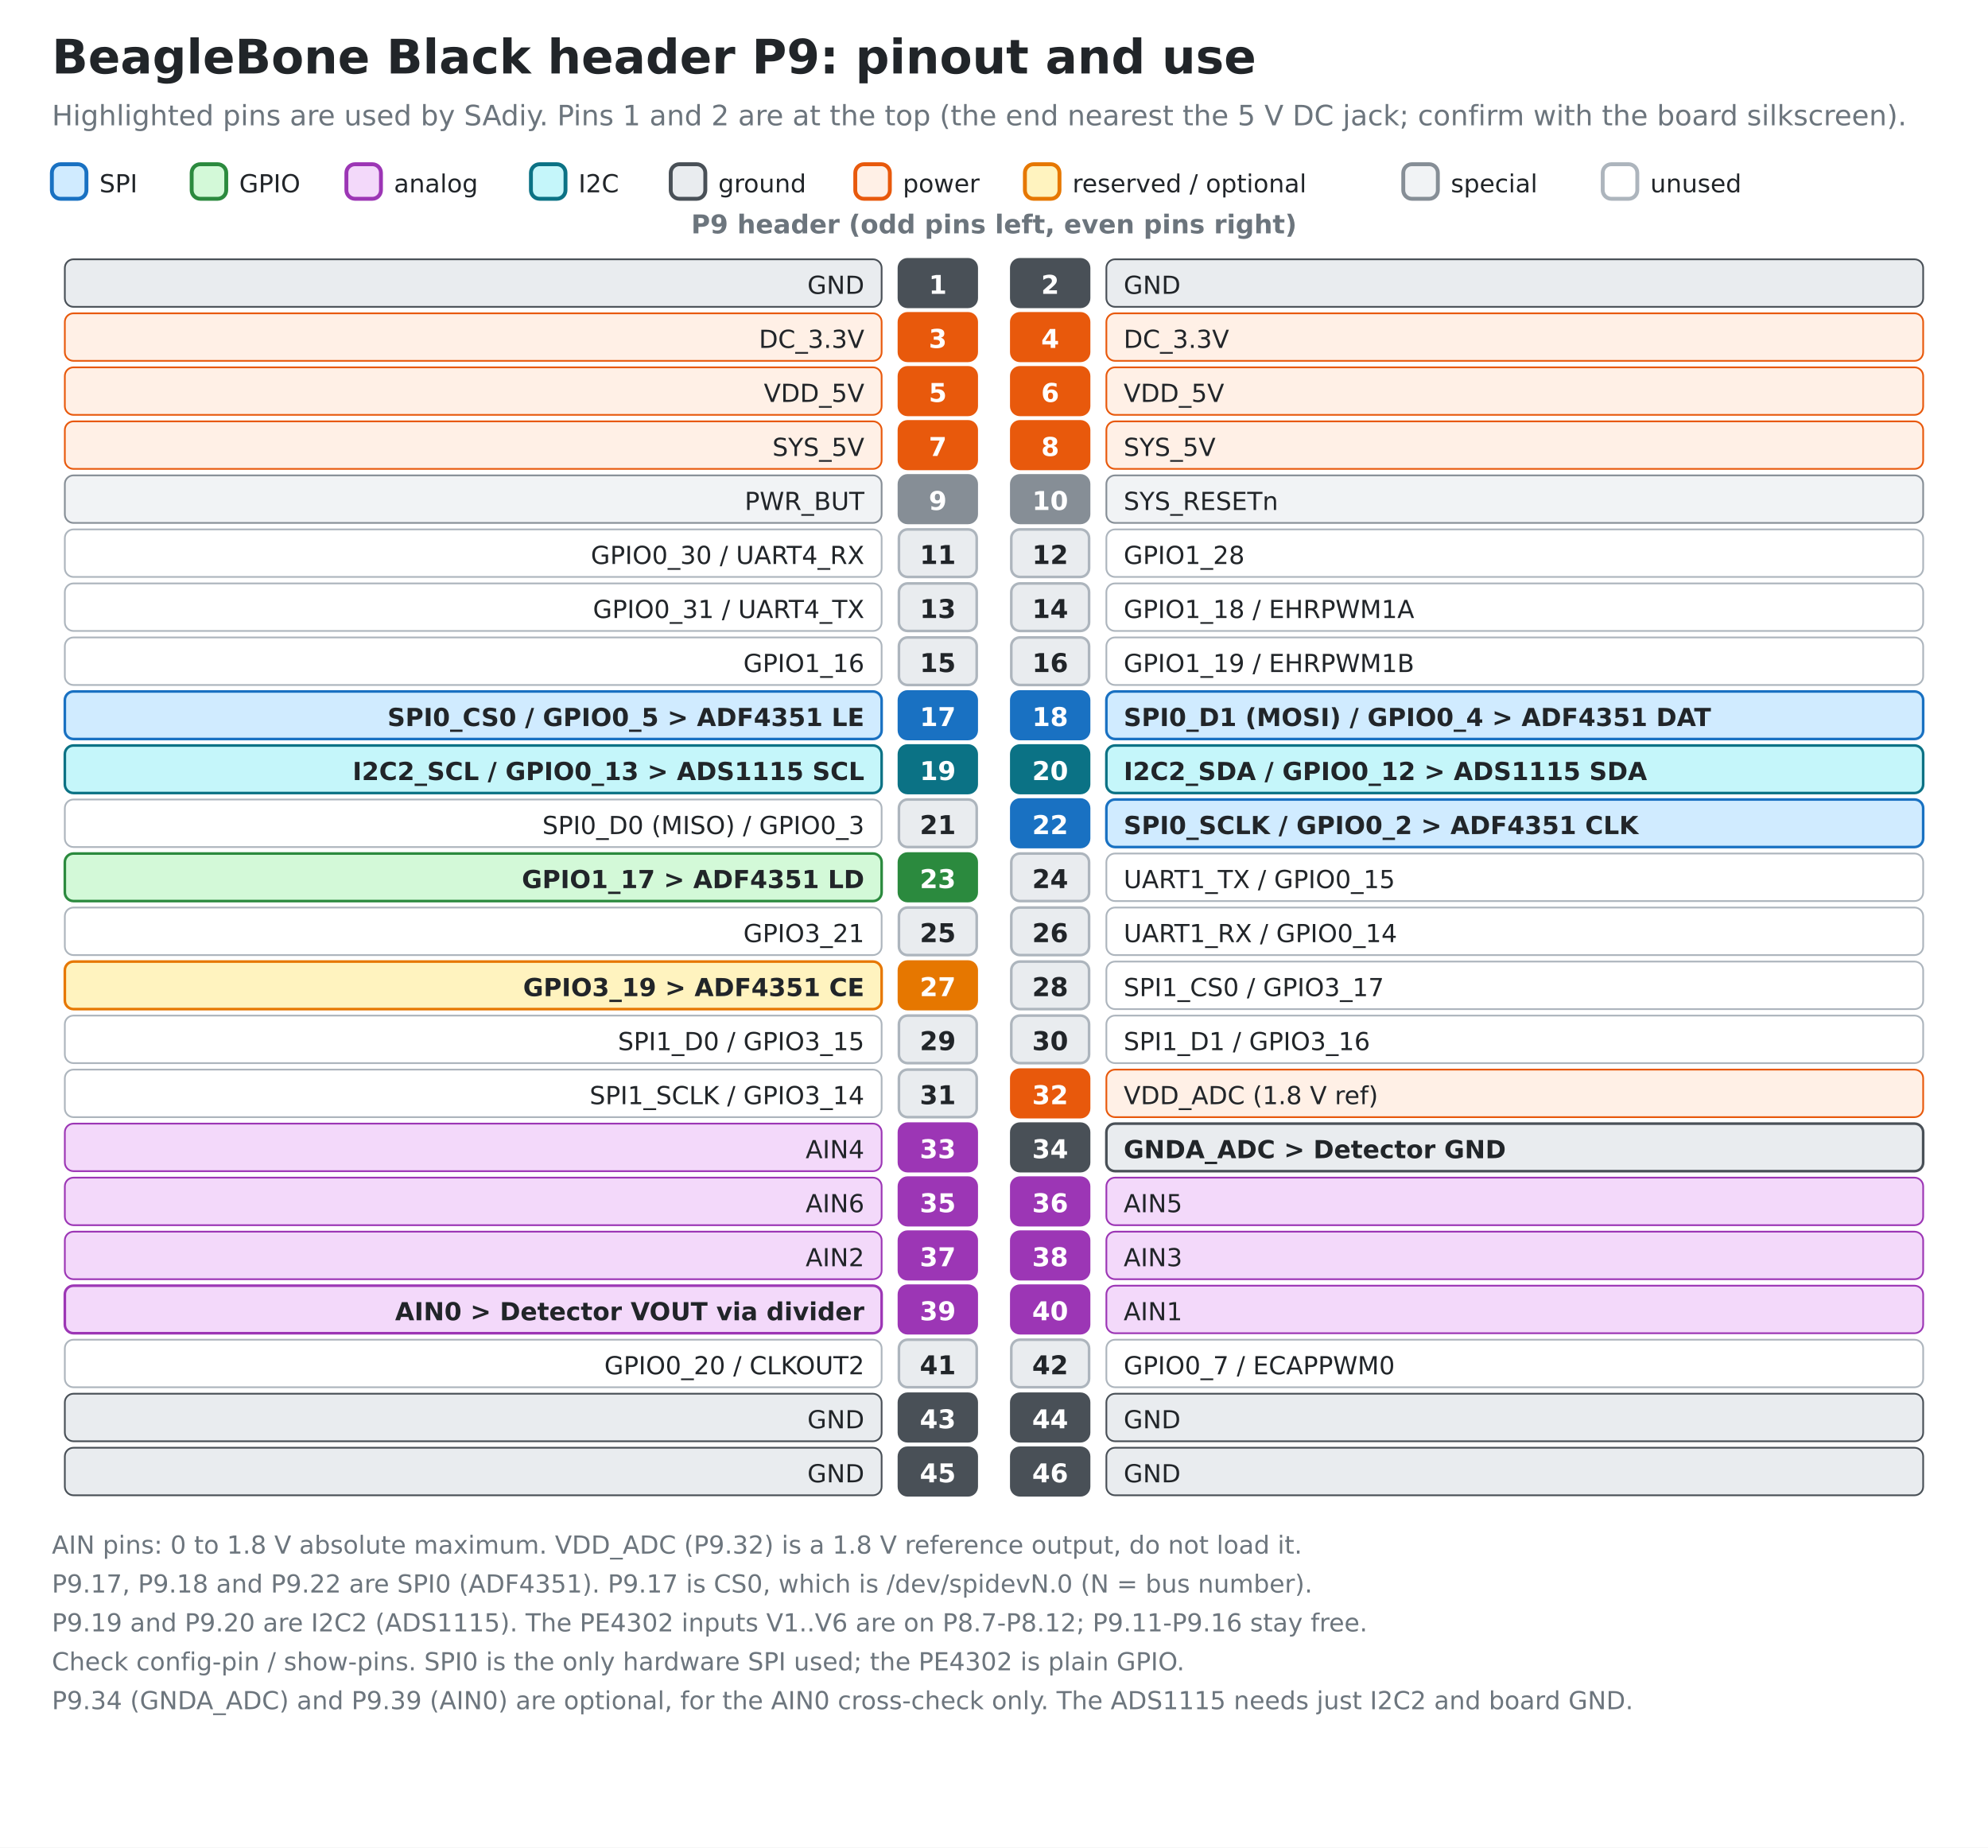
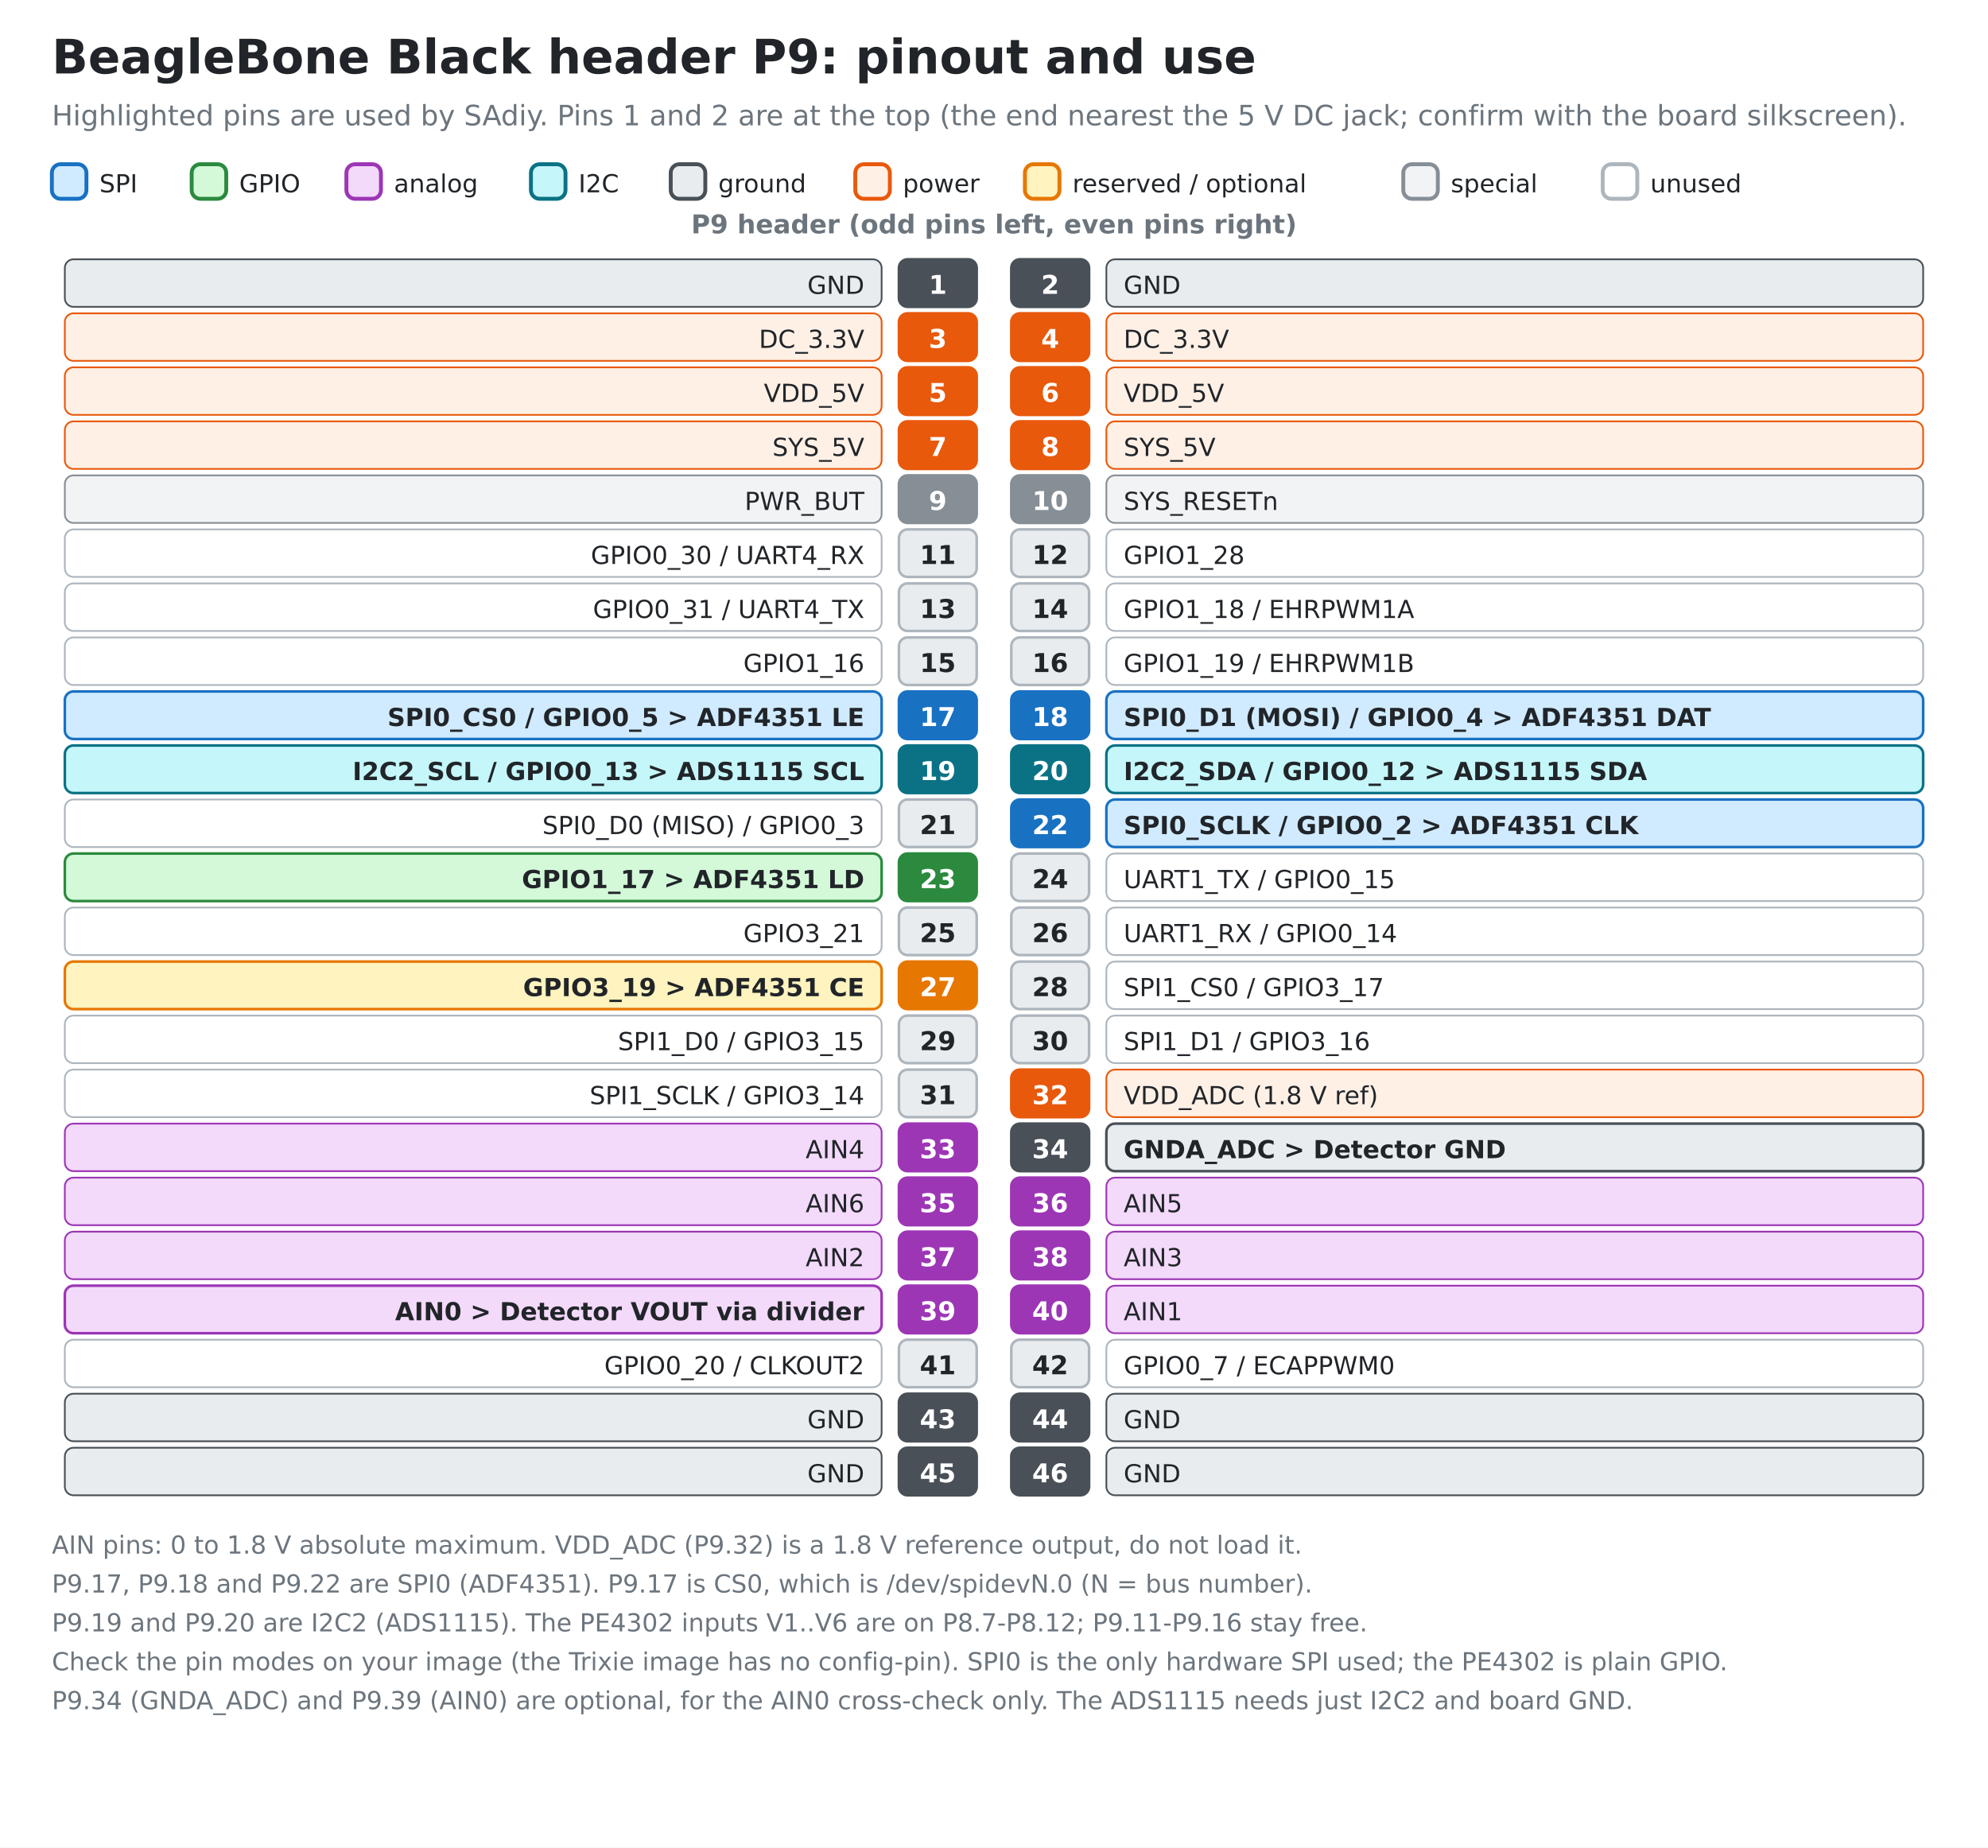
<svg xmlns="http://www.w3.org/2000/svg" width="920" height="855" viewBox="0 0 920 855">
  <defs />
  <rect x="0" y="0" width="920" height="855" fill="#ffffff" />
  <text x="24.0" y="34.0" font-family="DejaVu Sans, Arial, Helvetica, sans-serif" font-size="22" text-anchor="start" font-weight="bold" fill="#212529">BeagleBone Black header P9: pinout and use</text>
  <text x="24.0" y="58.0" font-family="DejaVu Sans, Arial, Helvetica, sans-serif" font-size="13" text-anchor="start" font-weight="normal" fill="#6c757d">Highlighted pins are used by SAdiy. Pins 1 and 2 are at the top (the end nearest the 5 V DC jack; confirm with the board silkscreen).</text>
  <rect x="24.0" y="76.0" width="16.0" height="16.0" rx="4" fill="#d0ebff" stroke="#1971c2" stroke-width="1.8" />
  <text x="46.0" y="89.0" font-family="DejaVu Sans, Arial, Helvetica, sans-serif" font-size="11.5" text-anchor="start" font-weight="normal" fill="#212529">SPI</text>
  <rect x="88.7" y="76.0" width="16.0" height="16.0" rx="4" fill="#d3f9d8" stroke="#2b8a3e" stroke-width="1.8" />
  <text x="110.7" y="89.0" font-family="DejaVu Sans, Arial, Helvetica, sans-serif" font-size="11.5" text-anchor="start" font-weight="normal" fill="#212529">GPIO</text>
  <rect x="160.3" y="76.0" width="16.0" height="16.0" rx="4" fill="#f3d9fa" stroke="#9c36b5" stroke-width="1.8" />
  <text x="182.3" y="89.0" font-family="DejaVu Sans, Arial, Helvetica, sans-serif" font-size="11.5" text-anchor="start" font-weight="normal" fill="#212529">analog</text>
  <rect x="245.7" y="76.0" width="16.0" height="16.0" rx="4" fill="#c5f6fa" stroke="#0b7285" stroke-width="1.8" />
  <text x="267.7" y="89.0" font-family="DejaVu Sans, Arial, Helvetica, sans-serif" font-size="11.5" text-anchor="start" font-weight="normal" fill="#212529">I2C</text>
  <rect x="310.4" y="76.0" width="16.0" height="16.0" rx="4" fill="#e9ecef" stroke="#495057" stroke-width="1.8" />
  <text x="332.4" y="89.0" font-family="DejaVu Sans, Arial, Helvetica, sans-serif" font-size="11.5" text-anchor="start" font-weight="normal" fill="#212529">ground</text>
  <rect x="395.8" y="76.0" width="16.0" height="16.0" rx="4" fill="#fff0e6" stroke="#e8590c" stroke-width="1.8" />
  <text x="417.8" y="89.0" font-family="DejaVu Sans, Arial, Helvetica, sans-serif" font-size="11.5" text-anchor="start" font-weight="normal" fill="#212529">power</text>
  <rect x="474.3" y="76.0" width="16.0" height="16.0" rx="4" fill="#fff3bf" stroke="#e67700" stroke-width="1.8" />
  <text x="496.3" y="89.0" font-family="DejaVu Sans, Arial, Helvetica, sans-serif" font-size="11.5" text-anchor="start" font-weight="normal" fill="#212529">reserved / optional</text>
  <rect x="649.4" y="76.0" width="16.0" height="16.0" rx="4" fill="#f1f3f5" stroke="#868e96" stroke-width="1.8" />
  <text x="671.4" y="89.0" font-family="DejaVu Sans, Arial, Helvetica, sans-serif" font-size="11.5" text-anchor="start" font-weight="normal" fill="#212529">special</text>
  <rect x="741.7" y="76.0" width="16.0" height="16.0" rx="4" fill="#ffffff" stroke="#adb5bd" stroke-width="1.8" />
  <text x="763.7" y="89.0" font-family="DejaVu Sans, Arial, Helvetica, sans-serif" font-size="11.5" text-anchor="start" font-weight="normal" fill="#212529">unused</text>
  <text x="460.0" y="108.0" font-family="DejaVu Sans, Arial, Helvetica, sans-serif" font-size="12" text-anchor="middle" font-weight="bold" fill="#6c757d">P9 header (odd pins left, even pins right)</text>
  <rect x="416.0" y="120.0" width="36.0" height="22.0" rx="4" fill="#495057" stroke="#495057" stroke-width="1.2" />
  <text x="434.0" y="136.0" font-family="DejaVu Sans, Arial, Helvetica, sans-serif" font-size="12" text-anchor="middle" font-weight="bold" fill="#ffffff">1</text>
  <rect x="30.0" y="120.0" width="378.0" height="22.0" rx="4" fill="#e9ecef" stroke="#495057" stroke-width="0.8" />
  <text x="400.0" y="136.0" font-family="DejaVu Sans, Arial, Helvetica, sans-serif" font-size="11.5" text-anchor="end" font-weight="normal" fill="#212529">GND</text>
  <rect x="468.0" y="120.0" width="36.0" height="22.0" rx="4" fill="#495057" stroke="#495057" stroke-width="1.2" />
  <text x="486.0" y="136.0" font-family="DejaVu Sans, Arial, Helvetica, sans-serif" font-size="12" text-anchor="middle" font-weight="bold" fill="#ffffff">2</text>
  <rect x="512.0" y="120.0" width="378.0" height="22.0" rx="4" fill="#e9ecef" stroke="#495057" stroke-width="0.8" />
  <text x="520.0" y="136.0" font-family="DejaVu Sans, Arial, Helvetica, sans-serif" font-size="11.5" text-anchor="start" font-weight="normal" fill="#212529">GND</text>
  <rect x="416.0" y="145.0" width="36.0" height="22.0" rx="4" fill="#e8590c" stroke="#e8590c" stroke-width="1.2" />
  <text x="434.0" y="161.0" font-family="DejaVu Sans, Arial, Helvetica, sans-serif" font-size="12" text-anchor="middle" font-weight="bold" fill="#ffffff">3</text>
  <rect x="30.0" y="145.0" width="378.0" height="22.0" rx="4" fill="#fff0e6" stroke="#e8590c" stroke-width="0.8" />
  <text x="400.0" y="161.0" font-family="DejaVu Sans, Arial, Helvetica, sans-serif" font-size="11.5" text-anchor="end" font-weight="normal" fill="#212529">DC_3.3V</text>
  <rect x="468.0" y="145.0" width="36.0" height="22.0" rx="4" fill="#e8590c" stroke="#e8590c" stroke-width="1.2" />
  <text x="486.0" y="161.0" font-family="DejaVu Sans, Arial, Helvetica, sans-serif" font-size="12" text-anchor="middle" font-weight="bold" fill="#ffffff">4</text>
  <rect x="512.0" y="145.0" width="378.0" height="22.0" rx="4" fill="#fff0e6" stroke="#e8590c" stroke-width="0.8" />
  <text x="520.0" y="161.0" font-family="DejaVu Sans, Arial, Helvetica, sans-serif" font-size="11.5" text-anchor="start" font-weight="normal" fill="#212529">DC_3.3V</text>
  <rect x="416.0" y="170.0" width="36.0" height="22.0" rx="4" fill="#e8590c" stroke="#e8590c" stroke-width="1.2" />
  <text x="434.0" y="186.0" font-family="DejaVu Sans, Arial, Helvetica, sans-serif" font-size="12" text-anchor="middle" font-weight="bold" fill="#ffffff">5</text>
  <rect x="30.0" y="170.0" width="378.0" height="22.0" rx="4" fill="#fff0e6" stroke="#e8590c" stroke-width="0.8" />
  <text x="400.0" y="186.0" font-family="DejaVu Sans, Arial, Helvetica, sans-serif" font-size="11.5" text-anchor="end" font-weight="normal" fill="#212529">VDD_5V</text>
  <rect x="468.0" y="170.0" width="36.0" height="22.0" rx="4" fill="#e8590c" stroke="#e8590c" stroke-width="1.2" />
  <text x="486.0" y="186.0" font-family="DejaVu Sans, Arial, Helvetica, sans-serif" font-size="12" text-anchor="middle" font-weight="bold" fill="#ffffff">6</text>
  <rect x="512.0" y="170.0" width="378.0" height="22.0" rx="4" fill="#fff0e6" stroke="#e8590c" stroke-width="0.8" />
  <text x="520.0" y="186.0" font-family="DejaVu Sans, Arial, Helvetica, sans-serif" font-size="11.5" text-anchor="start" font-weight="normal" fill="#212529">VDD_5V</text>
  <rect x="416.0" y="195.0" width="36.0" height="22.0" rx="4" fill="#e8590c" stroke="#e8590c" stroke-width="1.2" />
  <text x="434.0" y="211.0" font-family="DejaVu Sans, Arial, Helvetica, sans-serif" font-size="12" text-anchor="middle" font-weight="bold" fill="#ffffff">7</text>
  <rect x="30.0" y="195.0" width="378.0" height="22.0" rx="4" fill="#fff0e6" stroke="#e8590c" stroke-width="0.8" />
  <text x="400.0" y="211.0" font-family="DejaVu Sans, Arial, Helvetica, sans-serif" font-size="11.5" text-anchor="end" font-weight="normal" fill="#212529">SYS_5V</text>
  <rect x="468.0" y="195.0" width="36.0" height="22.0" rx="4" fill="#e8590c" stroke="#e8590c" stroke-width="1.2" />
  <text x="486.0" y="211.0" font-family="DejaVu Sans, Arial, Helvetica, sans-serif" font-size="12" text-anchor="middle" font-weight="bold" fill="#ffffff">8</text>
  <rect x="512.0" y="195.0" width="378.0" height="22.0" rx="4" fill="#fff0e6" stroke="#e8590c" stroke-width="0.8" />
  <text x="520.0" y="211.0" font-family="DejaVu Sans, Arial, Helvetica, sans-serif" font-size="11.5" text-anchor="start" font-weight="normal" fill="#212529">SYS_5V</text>
  <rect x="416.0" y="220.0" width="36.0" height="22.0" rx="4" fill="#868e96" stroke="#868e96" stroke-width="1.2" />
  <text x="434.0" y="236.0" font-family="DejaVu Sans, Arial, Helvetica, sans-serif" font-size="12" text-anchor="middle" font-weight="bold" fill="#ffffff">9</text>
  <rect x="30.0" y="220.0" width="378.0" height="22.0" rx="4" fill="#f1f3f5" stroke="#868e96" stroke-width="0.8" />
  <text x="400.0" y="236.0" font-family="DejaVu Sans, Arial, Helvetica, sans-serif" font-size="11.5" text-anchor="end" font-weight="normal" fill="#212529">PWR_BUT</text>
  <rect x="468.0" y="220.0" width="36.0" height="22.0" rx="4" fill="#868e96" stroke="#868e96" stroke-width="1.2" />
  <text x="486.0" y="236.0" font-family="DejaVu Sans, Arial, Helvetica, sans-serif" font-size="12" text-anchor="middle" font-weight="bold" fill="#ffffff">10</text>
  <rect x="512.0" y="220.0" width="378.0" height="22.0" rx="4" fill="#f1f3f5" stroke="#868e96" stroke-width="0.8" />
  <text x="520.0" y="236.0" font-family="DejaVu Sans, Arial, Helvetica, sans-serif" font-size="11.5" text-anchor="start" font-weight="normal" fill="#212529">SYS_RESETn</text>
  <rect x="416.0" y="245.0" width="36.0" height="22.0" rx="4" fill="#e9ecef" stroke="#adb5bd" stroke-width="1.2" />
  <text x="434.0" y="261.0" font-family="DejaVu Sans, Arial, Helvetica, sans-serif" font-size="12" text-anchor="middle" font-weight="bold" fill="#212529">11</text>
  <rect x="30.0" y="245.0" width="378.0" height="22.0" rx="4" fill="#ffffff" stroke="#adb5bd" stroke-width="0.8" />
  <text x="400.0" y="261.0" font-family="DejaVu Sans, Arial, Helvetica, sans-serif" font-size="11.5" text-anchor="end" font-weight="normal" fill="#212529">GPIO0_30 / UART4_RX</text>
  <rect x="468.0" y="245.0" width="36.0" height="22.0" rx="4" fill="#e9ecef" stroke="#adb5bd" stroke-width="1.2" />
  <text x="486.0" y="261.0" font-family="DejaVu Sans, Arial, Helvetica, sans-serif" font-size="12" text-anchor="middle" font-weight="bold" fill="#212529">12</text>
  <rect x="512.0" y="245.0" width="378.0" height="22.0" rx="4" fill="#ffffff" stroke="#adb5bd" stroke-width="0.8" />
  <text x="520.0" y="261.0" font-family="DejaVu Sans, Arial, Helvetica, sans-serif" font-size="11.5" text-anchor="start" font-weight="normal" fill="#212529">GPIO1_28</text>
  <rect x="416.0" y="270.0" width="36.0" height="22.0" rx="4" fill="#e9ecef" stroke="#adb5bd" stroke-width="1.2" />
  <text x="434.0" y="286.0" font-family="DejaVu Sans, Arial, Helvetica, sans-serif" font-size="12" text-anchor="middle" font-weight="bold" fill="#212529">13</text>
  <rect x="30.0" y="270.0" width="378.0" height="22.0" rx="4" fill="#ffffff" stroke="#adb5bd" stroke-width="0.8" />
  <text x="400.0" y="286.0" font-family="DejaVu Sans, Arial, Helvetica, sans-serif" font-size="11.5" text-anchor="end" font-weight="normal" fill="#212529">GPIO0_31 / UART4_TX</text>
  <rect x="468.0" y="270.0" width="36.0" height="22.0" rx="4" fill="#e9ecef" stroke="#adb5bd" stroke-width="1.2" />
  <text x="486.0" y="286.0" font-family="DejaVu Sans, Arial, Helvetica, sans-serif" font-size="12" text-anchor="middle" font-weight="bold" fill="#212529">14</text>
  <rect x="512.0" y="270.0" width="378.0" height="22.0" rx="4" fill="#ffffff" stroke="#adb5bd" stroke-width="0.8" />
  <text x="520.0" y="286.0" font-family="DejaVu Sans, Arial, Helvetica, sans-serif" font-size="11.5" text-anchor="start" font-weight="normal" fill="#212529">GPIO1_18 / EHRPWM1A</text>
  <rect x="416.0" y="295.0" width="36.0" height="22.0" rx="4" fill="#e9ecef" stroke="#adb5bd" stroke-width="1.2" />
  <text x="434.0" y="311.0" font-family="DejaVu Sans, Arial, Helvetica, sans-serif" font-size="12" text-anchor="middle" font-weight="bold" fill="#212529">15</text>
  <rect x="30.0" y="295.0" width="378.0" height="22.0" rx="4" fill="#ffffff" stroke="#adb5bd" stroke-width="0.8" />
  <text x="400.0" y="311.0" font-family="DejaVu Sans, Arial, Helvetica, sans-serif" font-size="11.5" text-anchor="end" font-weight="normal" fill="#212529">GPIO1_16</text>
  <rect x="468.0" y="295.0" width="36.0" height="22.0" rx="4" fill="#e9ecef" stroke="#adb5bd" stroke-width="1.2" />
  <text x="486.0" y="311.0" font-family="DejaVu Sans, Arial, Helvetica, sans-serif" font-size="12" text-anchor="middle" font-weight="bold" fill="#212529">16</text>
  <rect x="512.0" y="295.0" width="378.0" height="22.0" rx="4" fill="#ffffff" stroke="#adb5bd" stroke-width="0.8" />
  <text x="520.0" y="311.0" font-family="DejaVu Sans, Arial, Helvetica, sans-serif" font-size="11.5" text-anchor="start" font-weight="normal" fill="#212529">GPIO1_19 / EHRPWM1B</text>
  <rect x="416.0" y="320.0" width="36.0" height="22.0" rx="4" fill="#1971c2" stroke="#1971c2" stroke-width="1.2" />
  <text x="434.0" y="336.0" font-family="DejaVu Sans, Arial, Helvetica, sans-serif" font-size="12" text-anchor="middle" font-weight="bold" fill="#ffffff">17</text>
  <rect x="30.0" y="320.0" width="378.0" height="22.0" rx="4" fill="#d0ebff" stroke="#1971c2" stroke-width="1.2" />
  <text x="400.0" y="336.0" font-family="DejaVu Sans, Arial, Helvetica, sans-serif" font-size="11.5" text-anchor="end" font-weight="bold" fill="#212529">SPI0_CS0 / GPIO0_5   &gt;   ADF4351 LE</text>
  <rect x="468.0" y="320.0" width="36.0" height="22.0" rx="4" fill="#1971c2" stroke="#1971c2" stroke-width="1.2" />
  <text x="486.0" y="336.0" font-family="DejaVu Sans, Arial, Helvetica, sans-serif" font-size="12" text-anchor="middle" font-weight="bold" fill="#ffffff">18</text>
  <rect x="512.0" y="320.0" width="378.0" height="22.0" rx="4" fill="#d0ebff" stroke="#1971c2" stroke-width="1.2" />
  <text x="520.0" y="336.0" font-family="DejaVu Sans, Arial, Helvetica, sans-serif" font-size="11.5" text-anchor="start" font-weight="bold" fill="#212529">SPI0_D1 (MOSI) / GPIO0_4   &gt;   ADF4351 DAT</text>
  <rect x="416.0" y="345.0" width="36.0" height="22.0" rx="4" fill="#0b7285" stroke="#0b7285" stroke-width="1.2" />
  <text x="434.0" y="361.0" font-family="DejaVu Sans, Arial, Helvetica, sans-serif" font-size="12" text-anchor="middle" font-weight="bold" fill="#ffffff">19</text>
  <rect x="30.0" y="345.0" width="378.0" height="22.0" rx="4" fill="#c5f6fa" stroke="#0b7285" stroke-width="1.2" />
  <text x="400.0" y="361.0" font-family="DejaVu Sans, Arial, Helvetica, sans-serif" font-size="11.5" text-anchor="end" font-weight="bold" fill="#212529">I2C2_SCL / GPIO0_13   &gt;   ADS1115 SCL</text>
  <rect x="468.0" y="345.0" width="36.0" height="22.0" rx="4" fill="#0b7285" stroke="#0b7285" stroke-width="1.2" />
  <text x="486.0" y="361.0" font-family="DejaVu Sans, Arial, Helvetica, sans-serif" font-size="12" text-anchor="middle" font-weight="bold" fill="#ffffff">20</text>
  <rect x="512.0" y="345.0" width="378.0" height="22.0" rx="4" fill="#c5f6fa" stroke="#0b7285" stroke-width="1.2" />
  <text x="520.0" y="361.0" font-family="DejaVu Sans, Arial, Helvetica, sans-serif" font-size="11.5" text-anchor="start" font-weight="bold" fill="#212529">I2C2_SDA / GPIO0_12   &gt;   ADS1115 SDA</text>
  <rect x="416.0" y="370.0" width="36.0" height="22.0" rx="4" fill="#e9ecef" stroke="#adb5bd" stroke-width="1.2" />
  <text x="434.0" y="386.0" font-family="DejaVu Sans, Arial, Helvetica, sans-serif" font-size="12" text-anchor="middle" font-weight="bold" fill="#212529">21</text>
  <rect x="30.0" y="370.0" width="378.0" height="22.0" rx="4" fill="#ffffff" stroke="#adb5bd" stroke-width="0.8" />
  <text x="400.0" y="386.0" font-family="DejaVu Sans, Arial, Helvetica, sans-serif" font-size="11.5" text-anchor="end" font-weight="normal" fill="#212529">SPI0_D0 (MISO) / GPIO0_3</text>
  <rect x="468.0" y="370.0" width="36.0" height="22.0" rx="4" fill="#1971c2" stroke="#1971c2" stroke-width="1.2" />
  <text x="486.0" y="386.0" font-family="DejaVu Sans, Arial, Helvetica, sans-serif" font-size="12" text-anchor="middle" font-weight="bold" fill="#ffffff">22</text>
  <rect x="512.0" y="370.0" width="378.0" height="22.0" rx="4" fill="#d0ebff" stroke="#1971c2" stroke-width="1.2" />
  <text x="520.0" y="386.0" font-family="DejaVu Sans, Arial, Helvetica, sans-serif" font-size="11.5" text-anchor="start" font-weight="bold" fill="#212529">SPI0_SCLK / GPIO0_2   &gt;   ADF4351 CLK</text>
  <rect x="416.0" y="395.0" width="36.0" height="22.0" rx="4" fill="#2b8a3e" stroke="#2b8a3e" stroke-width="1.2" />
  <text x="434.0" y="411.0" font-family="DejaVu Sans, Arial, Helvetica, sans-serif" font-size="12" text-anchor="middle" font-weight="bold" fill="#ffffff">23</text>
  <rect x="30.0" y="395.0" width="378.0" height="22.0" rx="4" fill="#d3f9d8" stroke="#2b8a3e" stroke-width="1.2" />
  <text x="400.0" y="411.0" font-family="DejaVu Sans, Arial, Helvetica, sans-serif" font-size="11.5" text-anchor="end" font-weight="bold" fill="#212529">GPIO1_17   &gt;   ADF4351 LD</text>
  <rect x="468.0" y="395.0" width="36.0" height="22.0" rx="4" fill="#e9ecef" stroke="#adb5bd" stroke-width="1.2" />
  <text x="486.0" y="411.0" font-family="DejaVu Sans, Arial, Helvetica, sans-serif" font-size="12" text-anchor="middle" font-weight="bold" fill="#212529">24</text>
  <rect x="512.0" y="395.0" width="378.0" height="22.0" rx="4" fill="#ffffff" stroke="#adb5bd" stroke-width="0.8" />
  <text x="520.0" y="411.0" font-family="DejaVu Sans, Arial, Helvetica, sans-serif" font-size="11.5" text-anchor="start" font-weight="normal" fill="#212529">UART1_TX / GPIO0_15</text>
  <rect x="416.0" y="420.0" width="36.0" height="22.0" rx="4" fill="#e9ecef" stroke="#adb5bd" stroke-width="1.2" />
  <text x="434.0" y="436.0" font-family="DejaVu Sans, Arial, Helvetica, sans-serif" font-size="12" text-anchor="middle" font-weight="bold" fill="#212529">25</text>
  <rect x="30.0" y="420.0" width="378.0" height="22.0" rx="4" fill="#ffffff" stroke="#adb5bd" stroke-width="0.8" />
  <text x="400.0" y="436.0" font-family="DejaVu Sans, Arial, Helvetica, sans-serif" font-size="11.5" text-anchor="end" font-weight="normal" fill="#212529">GPIO3_21</text>
  <rect x="468.0" y="420.0" width="36.0" height="22.0" rx="4" fill="#e9ecef" stroke="#adb5bd" stroke-width="1.2" />
  <text x="486.0" y="436.0" font-family="DejaVu Sans, Arial, Helvetica, sans-serif" font-size="12" text-anchor="middle" font-weight="bold" fill="#212529">26</text>
  <rect x="512.0" y="420.0" width="378.0" height="22.0" rx="4" fill="#ffffff" stroke="#adb5bd" stroke-width="0.8" />
  <text x="520.0" y="436.0" font-family="DejaVu Sans, Arial, Helvetica, sans-serif" font-size="11.5" text-anchor="start" font-weight="normal" fill="#212529">UART1_RX / GPIO0_14</text>
  <rect x="416.0" y="445.0" width="36.0" height="22.0" rx="4" fill="#e67700" stroke="#e67700" stroke-width="1.2" />
  <text x="434.0" y="461.0" font-family="DejaVu Sans, Arial, Helvetica, sans-serif" font-size="12" text-anchor="middle" font-weight="bold" fill="#ffffff">27</text>
  <rect x="30.0" y="445.0" width="378.0" height="22.0" rx="4" fill="#fff3bf" stroke="#e67700" stroke-width="1.2" />
  <text x="400.0" y="461.0" font-family="DejaVu Sans, Arial, Helvetica, sans-serif" font-size="11.5" text-anchor="end" font-weight="bold" fill="#212529">GPIO3_19   &gt;   ADF4351 CE</text>
  <rect x="468.0" y="445.0" width="36.0" height="22.0" rx="4" fill="#e9ecef" stroke="#adb5bd" stroke-width="1.2" />
  <text x="486.0" y="461.0" font-family="DejaVu Sans, Arial, Helvetica, sans-serif" font-size="12" text-anchor="middle" font-weight="bold" fill="#212529">28</text>
  <rect x="512.0" y="445.0" width="378.0" height="22.0" rx="4" fill="#ffffff" stroke="#adb5bd" stroke-width="0.8" />
  <text x="520.0" y="461.0" font-family="DejaVu Sans, Arial, Helvetica, sans-serif" font-size="11.5" text-anchor="start" font-weight="normal" fill="#212529">SPI1_CS0 / GPIO3_17</text>
  <rect x="416.0" y="470.0" width="36.0" height="22.0" rx="4" fill="#e9ecef" stroke="#adb5bd" stroke-width="1.2" />
  <text x="434.0" y="486.0" font-family="DejaVu Sans, Arial, Helvetica, sans-serif" font-size="12" text-anchor="middle" font-weight="bold" fill="#212529">29</text>
  <rect x="30.0" y="470.0" width="378.0" height="22.0" rx="4" fill="#ffffff" stroke="#adb5bd" stroke-width="0.8" />
  <text x="400.0" y="486.0" font-family="DejaVu Sans, Arial, Helvetica, sans-serif" font-size="11.5" text-anchor="end" font-weight="normal" fill="#212529">SPI1_D0 / GPIO3_15</text>
  <rect x="468.0" y="470.0" width="36.0" height="22.0" rx="4" fill="#e9ecef" stroke="#adb5bd" stroke-width="1.2" />
  <text x="486.0" y="486.0" font-family="DejaVu Sans, Arial, Helvetica, sans-serif" font-size="12" text-anchor="middle" font-weight="bold" fill="#212529">30</text>
  <rect x="512.0" y="470.0" width="378.0" height="22.0" rx="4" fill="#ffffff" stroke="#adb5bd" stroke-width="0.8" />
  <text x="520.0" y="486.0" font-family="DejaVu Sans, Arial, Helvetica, sans-serif" font-size="11.5" text-anchor="start" font-weight="normal" fill="#212529">SPI1_D1 / GPIO3_16</text>
  <rect x="416.0" y="495.0" width="36.0" height="22.0" rx="4" fill="#e9ecef" stroke="#adb5bd" stroke-width="1.2" />
  <text x="434.0" y="511.0" font-family="DejaVu Sans, Arial, Helvetica, sans-serif" font-size="12" text-anchor="middle" font-weight="bold" fill="#212529">31</text>
  <rect x="30.0" y="495.0" width="378.0" height="22.0" rx="4" fill="#ffffff" stroke="#adb5bd" stroke-width="0.8" />
  <text x="400.0" y="511.0" font-family="DejaVu Sans, Arial, Helvetica, sans-serif" font-size="11.5" text-anchor="end" font-weight="normal" fill="#212529">SPI1_SCLK / GPIO3_14</text>
  <rect x="468.0" y="495.0" width="36.0" height="22.0" rx="4" fill="#e8590c" stroke="#e8590c" stroke-width="1.2" />
  <text x="486.0" y="511.0" font-family="DejaVu Sans, Arial, Helvetica, sans-serif" font-size="12" text-anchor="middle" font-weight="bold" fill="#ffffff">32</text>
  <rect x="512.0" y="495.0" width="378.0" height="22.0" rx="4" fill="#fff0e6" stroke="#e8590c" stroke-width="0.8" />
  <text x="520.0" y="511.0" font-family="DejaVu Sans, Arial, Helvetica, sans-serif" font-size="11.5" text-anchor="start" font-weight="normal" fill="#212529">VDD_ADC (1.8 V ref)</text>
  <rect x="416.0" y="520.0" width="36.0" height="22.0" rx="4" fill="#9c36b5" stroke="#9c36b5" stroke-width="1.2" />
  <text x="434.0" y="536.0" font-family="DejaVu Sans, Arial, Helvetica, sans-serif" font-size="12" text-anchor="middle" font-weight="bold" fill="#ffffff">33</text>
  <rect x="30.0" y="520.0" width="378.0" height="22.0" rx="4" fill="#f3d9fa" stroke="#9c36b5" stroke-width="0.8" />
  <text x="400.0" y="536.0" font-family="DejaVu Sans, Arial, Helvetica, sans-serif" font-size="11.5" text-anchor="end" font-weight="normal" fill="#212529">AIN4</text>
  <rect x="468.0" y="520.0" width="36.0" height="22.0" rx="4" fill="#495057" stroke="#495057" stroke-width="1.2" />
  <text x="486.0" y="536.0" font-family="DejaVu Sans, Arial, Helvetica, sans-serif" font-size="12" text-anchor="middle" font-weight="bold" fill="#ffffff">34</text>
  <rect x="512.0" y="520.0" width="378.0" height="22.0" rx="4" fill="#e9ecef" stroke="#495057" stroke-width="1.2" />
  <text x="520.0" y="536.0" font-family="DejaVu Sans, Arial, Helvetica, sans-serif" font-size="11.5" text-anchor="start" font-weight="bold" fill="#212529">GNDA_ADC   &gt;   Detector GND</text>
  <rect x="416.0" y="545.0" width="36.0" height="22.0" rx="4" fill="#9c36b5" stroke="#9c36b5" stroke-width="1.2" />
  <text x="434.0" y="561.0" font-family="DejaVu Sans, Arial, Helvetica, sans-serif" font-size="12" text-anchor="middle" font-weight="bold" fill="#ffffff">35</text>
  <rect x="30.0" y="545.0" width="378.0" height="22.0" rx="4" fill="#f3d9fa" stroke="#9c36b5" stroke-width="0.8" />
  <text x="400.0" y="561.0" font-family="DejaVu Sans, Arial, Helvetica, sans-serif" font-size="11.5" text-anchor="end" font-weight="normal" fill="#212529">AIN6</text>
  <rect x="468.0" y="545.0" width="36.0" height="22.0" rx="4" fill="#9c36b5" stroke="#9c36b5" stroke-width="1.2" />
  <text x="486.0" y="561.0" font-family="DejaVu Sans, Arial, Helvetica, sans-serif" font-size="12" text-anchor="middle" font-weight="bold" fill="#ffffff">36</text>
  <rect x="512.0" y="545.0" width="378.0" height="22.0" rx="4" fill="#f3d9fa" stroke="#9c36b5" stroke-width="0.8" />
  <text x="520.0" y="561.0" font-family="DejaVu Sans, Arial, Helvetica, sans-serif" font-size="11.5" text-anchor="start" font-weight="normal" fill="#212529">AIN5</text>
  <rect x="416.0" y="570.0" width="36.0" height="22.0" rx="4" fill="#9c36b5" stroke="#9c36b5" stroke-width="1.2" />
  <text x="434.0" y="586.0" font-family="DejaVu Sans, Arial, Helvetica, sans-serif" font-size="12" text-anchor="middle" font-weight="bold" fill="#ffffff">37</text>
  <rect x="30.0" y="570.0" width="378.0" height="22.0" rx="4" fill="#f3d9fa" stroke="#9c36b5" stroke-width="0.8" />
  <text x="400.0" y="586.0" font-family="DejaVu Sans, Arial, Helvetica, sans-serif" font-size="11.5" text-anchor="end" font-weight="normal" fill="#212529">AIN2</text>
  <rect x="468.0" y="570.0" width="36.0" height="22.0" rx="4" fill="#9c36b5" stroke="#9c36b5" stroke-width="1.2" />
  <text x="486.0" y="586.0" font-family="DejaVu Sans, Arial, Helvetica, sans-serif" font-size="12" text-anchor="middle" font-weight="bold" fill="#ffffff">38</text>
  <rect x="512.0" y="570.0" width="378.0" height="22.0" rx="4" fill="#f3d9fa" stroke="#9c36b5" stroke-width="0.8" />
  <text x="520.0" y="586.0" font-family="DejaVu Sans, Arial, Helvetica, sans-serif" font-size="11.5" text-anchor="start" font-weight="normal" fill="#212529">AIN3</text>
  <rect x="416.0" y="595.0" width="36.0" height="22.0" rx="4" fill="#9c36b5" stroke="#9c36b5" stroke-width="1.2" />
  <text x="434.0" y="611.0" font-family="DejaVu Sans, Arial, Helvetica, sans-serif" font-size="12" text-anchor="middle" font-weight="bold" fill="#ffffff">39</text>
  <rect x="30.0" y="595.0" width="378.0" height="22.0" rx="4" fill="#f3d9fa" stroke="#9c36b5" stroke-width="1.2" />
  <text x="400.0" y="611.0" font-family="DejaVu Sans, Arial, Helvetica, sans-serif" font-size="11.5" text-anchor="end" font-weight="bold" fill="#212529">AIN0   &gt;   Detector VOUT via divider</text>
  <rect x="468.0" y="595.0" width="36.0" height="22.0" rx="4" fill="#9c36b5" stroke="#9c36b5" stroke-width="1.2" />
  <text x="486.0" y="611.0" font-family="DejaVu Sans, Arial, Helvetica, sans-serif" font-size="12" text-anchor="middle" font-weight="bold" fill="#ffffff">40</text>
  <rect x="512.0" y="595.0" width="378.0" height="22.0" rx="4" fill="#f3d9fa" stroke="#9c36b5" stroke-width="0.8" />
  <text x="520.0" y="611.0" font-family="DejaVu Sans, Arial, Helvetica, sans-serif" font-size="11.5" text-anchor="start" font-weight="normal" fill="#212529">AIN1</text>
  <rect x="416.0" y="620.0" width="36.0" height="22.0" rx="4" fill="#e9ecef" stroke="#adb5bd" stroke-width="1.2" />
  <text x="434.0" y="636.0" font-family="DejaVu Sans, Arial, Helvetica, sans-serif" font-size="12" text-anchor="middle" font-weight="bold" fill="#212529">41</text>
  <rect x="30.0" y="620.0" width="378.0" height="22.0" rx="4" fill="#ffffff" stroke="#adb5bd" stroke-width="0.8" />
  <text x="400.0" y="636.0" font-family="DejaVu Sans, Arial, Helvetica, sans-serif" font-size="11.5" text-anchor="end" font-weight="normal" fill="#212529">GPIO0_20 / CLKOUT2</text>
  <rect x="468.0" y="620.0" width="36.0" height="22.0" rx="4" fill="#e9ecef" stroke="#adb5bd" stroke-width="1.2" />
  <text x="486.0" y="636.0" font-family="DejaVu Sans, Arial, Helvetica, sans-serif" font-size="12" text-anchor="middle" font-weight="bold" fill="#212529">42</text>
  <rect x="512.0" y="620.0" width="378.0" height="22.0" rx="4" fill="#ffffff" stroke="#adb5bd" stroke-width="0.8" />
  <text x="520.0" y="636.0" font-family="DejaVu Sans, Arial, Helvetica, sans-serif" font-size="11.5" text-anchor="start" font-weight="normal" fill="#212529">GPIO0_7 / ECAPPWM0</text>
  <rect x="416.0" y="645.0" width="36.0" height="22.0" rx="4" fill="#495057" stroke="#495057" stroke-width="1.2" />
  <text x="434.0" y="661.0" font-family="DejaVu Sans, Arial, Helvetica, sans-serif" font-size="12" text-anchor="middle" font-weight="bold" fill="#ffffff">43</text>
  <rect x="30.0" y="645.0" width="378.0" height="22.0" rx="4" fill="#e9ecef" stroke="#495057" stroke-width="0.8" />
  <text x="400.0" y="661.0" font-family="DejaVu Sans, Arial, Helvetica, sans-serif" font-size="11.5" text-anchor="end" font-weight="normal" fill="#212529">GND</text>
  <rect x="468.0" y="645.0" width="36.0" height="22.0" rx="4" fill="#495057" stroke="#495057" stroke-width="1.2" />
  <text x="486.0" y="661.0" font-family="DejaVu Sans, Arial, Helvetica, sans-serif" font-size="12" text-anchor="middle" font-weight="bold" fill="#ffffff">44</text>
  <rect x="512.0" y="645.0" width="378.0" height="22.0" rx="4" fill="#e9ecef" stroke="#495057" stroke-width="0.8" />
  <text x="520.0" y="661.0" font-family="DejaVu Sans, Arial, Helvetica, sans-serif" font-size="11.5" text-anchor="start" font-weight="normal" fill="#212529">GND</text>
  <rect x="416.0" y="670.0" width="36.0" height="22.0" rx="4" fill="#495057" stroke="#495057" stroke-width="1.2" />
  <text x="434.0" y="686.0" font-family="DejaVu Sans, Arial, Helvetica, sans-serif" font-size="12" text-anchor="middle" font-weight="bold" fill="#ffffff">45</text>
  <rect x="30.0" y="670.0" width="378.0" height="22.0" rx="4" fill="#e9ecef" stroke="#495057" stroke-width="0.8" />
  <text x="400.0" y="686.0" font-family="DejaVu Sans, Arial, Helvetica, sans-serif" font-size="11.5" text-anchor="end" font-weight="normal" fill="#212529">GND</text>
  <rect x="468.0" y="670.0" width="36.0" height="22.0" rx="4" fill="#495057" stroke="#495057" stroke-width="1.2" />
  <text x="486.0" y="686.0" font-family="DejaVu Sans, Arial, Helvetica, sans-serif" font-size="12" text-anchor="middle" font-weight="bold" fill="#ffffff">46</text>
  <rect x="512.0" y="670.0" width="378.0" height="22.0" rx="4" fill="#e9ecef" stroke="#495057" stroke-width="0.8" />
  <text x="520.0" y="686.0" font-family="DejaVu Sans, Arial, Helvetica, sans-serif" font-size="11.5" text-anchor="start" font-weight="normal" fill="#212529">GND</text>
  <text x="24.0" y="719.0" font-family="DejaVu Sans, Arial, Helvetica, sans-serif" font-size="11.5" text-anchor="start" font-weight="normal" fill="#6c757d">AIN pins: 0 to 1.8 V absolute maximum. VDD_ADC (P9.32) is a 1.8 V reference output, do not load it.</text>
  <text x="24.0" y="737.0" font-family="DejaVu Sans, Arial, Helvetica, sans-serif" font-size="11.5" text-anchor="start" font-weight="normal" fill="#6c757d">P9.17, P9.18 and P9.22 are SPI0 (ADF4351). P9.17 is CS0, which is /dev/spidevN.0 (N = bus number).</text>
  <text x="24.0" y="755.0" font-family="DejaVu Sans, Arial, Helvetica, sans-serif" font-size="11.5" text-anchor="start" font-weight="normal" fill="#6c757d">P9.19 and P9.20 are I2C2 (ADS1115). The PE4302 inputs V1..V6 are on P8.7-P8.12; P9.11-P9.16 stay free.</text>
-   <text x="24.0" y="773.0" font-family="DejaVu Sans, Arial, Helvetica, sans-serif" font-size="11.5" text-anchor="start" font-weight="normal" fill="#6c757d">Check config-pin / show-pins. SPI0 is the only hardware SPI used; the PE4302 is plain GPIO.</text>
+   <text x="24.0" y="773.0" font-family="DejaVu Sans, Arial, Helvetica, sans-serif" font-size="11.5" text-anchor="start" font-weight="normal" fill="#6c757d">Check the pin modes on your image (the Trixie image has no config-pin). SPI0 is the only hardware SPI used; the PE4302 is plain GPIO.</text>
  <text x="24.0" y="791.0" font-family="DejaVu Sans, Arial, Helvetica, sans-serif" font-size="11.5" text-anchor="start" font-weight="normal" fill="#6c757d">P9.34 (GNDA_ADC) and P9.39 (AIN0) are optional, for the AIN0 cross-check only. The ADS1115 needs just I2C2 and board GND.</text>
</svg>
